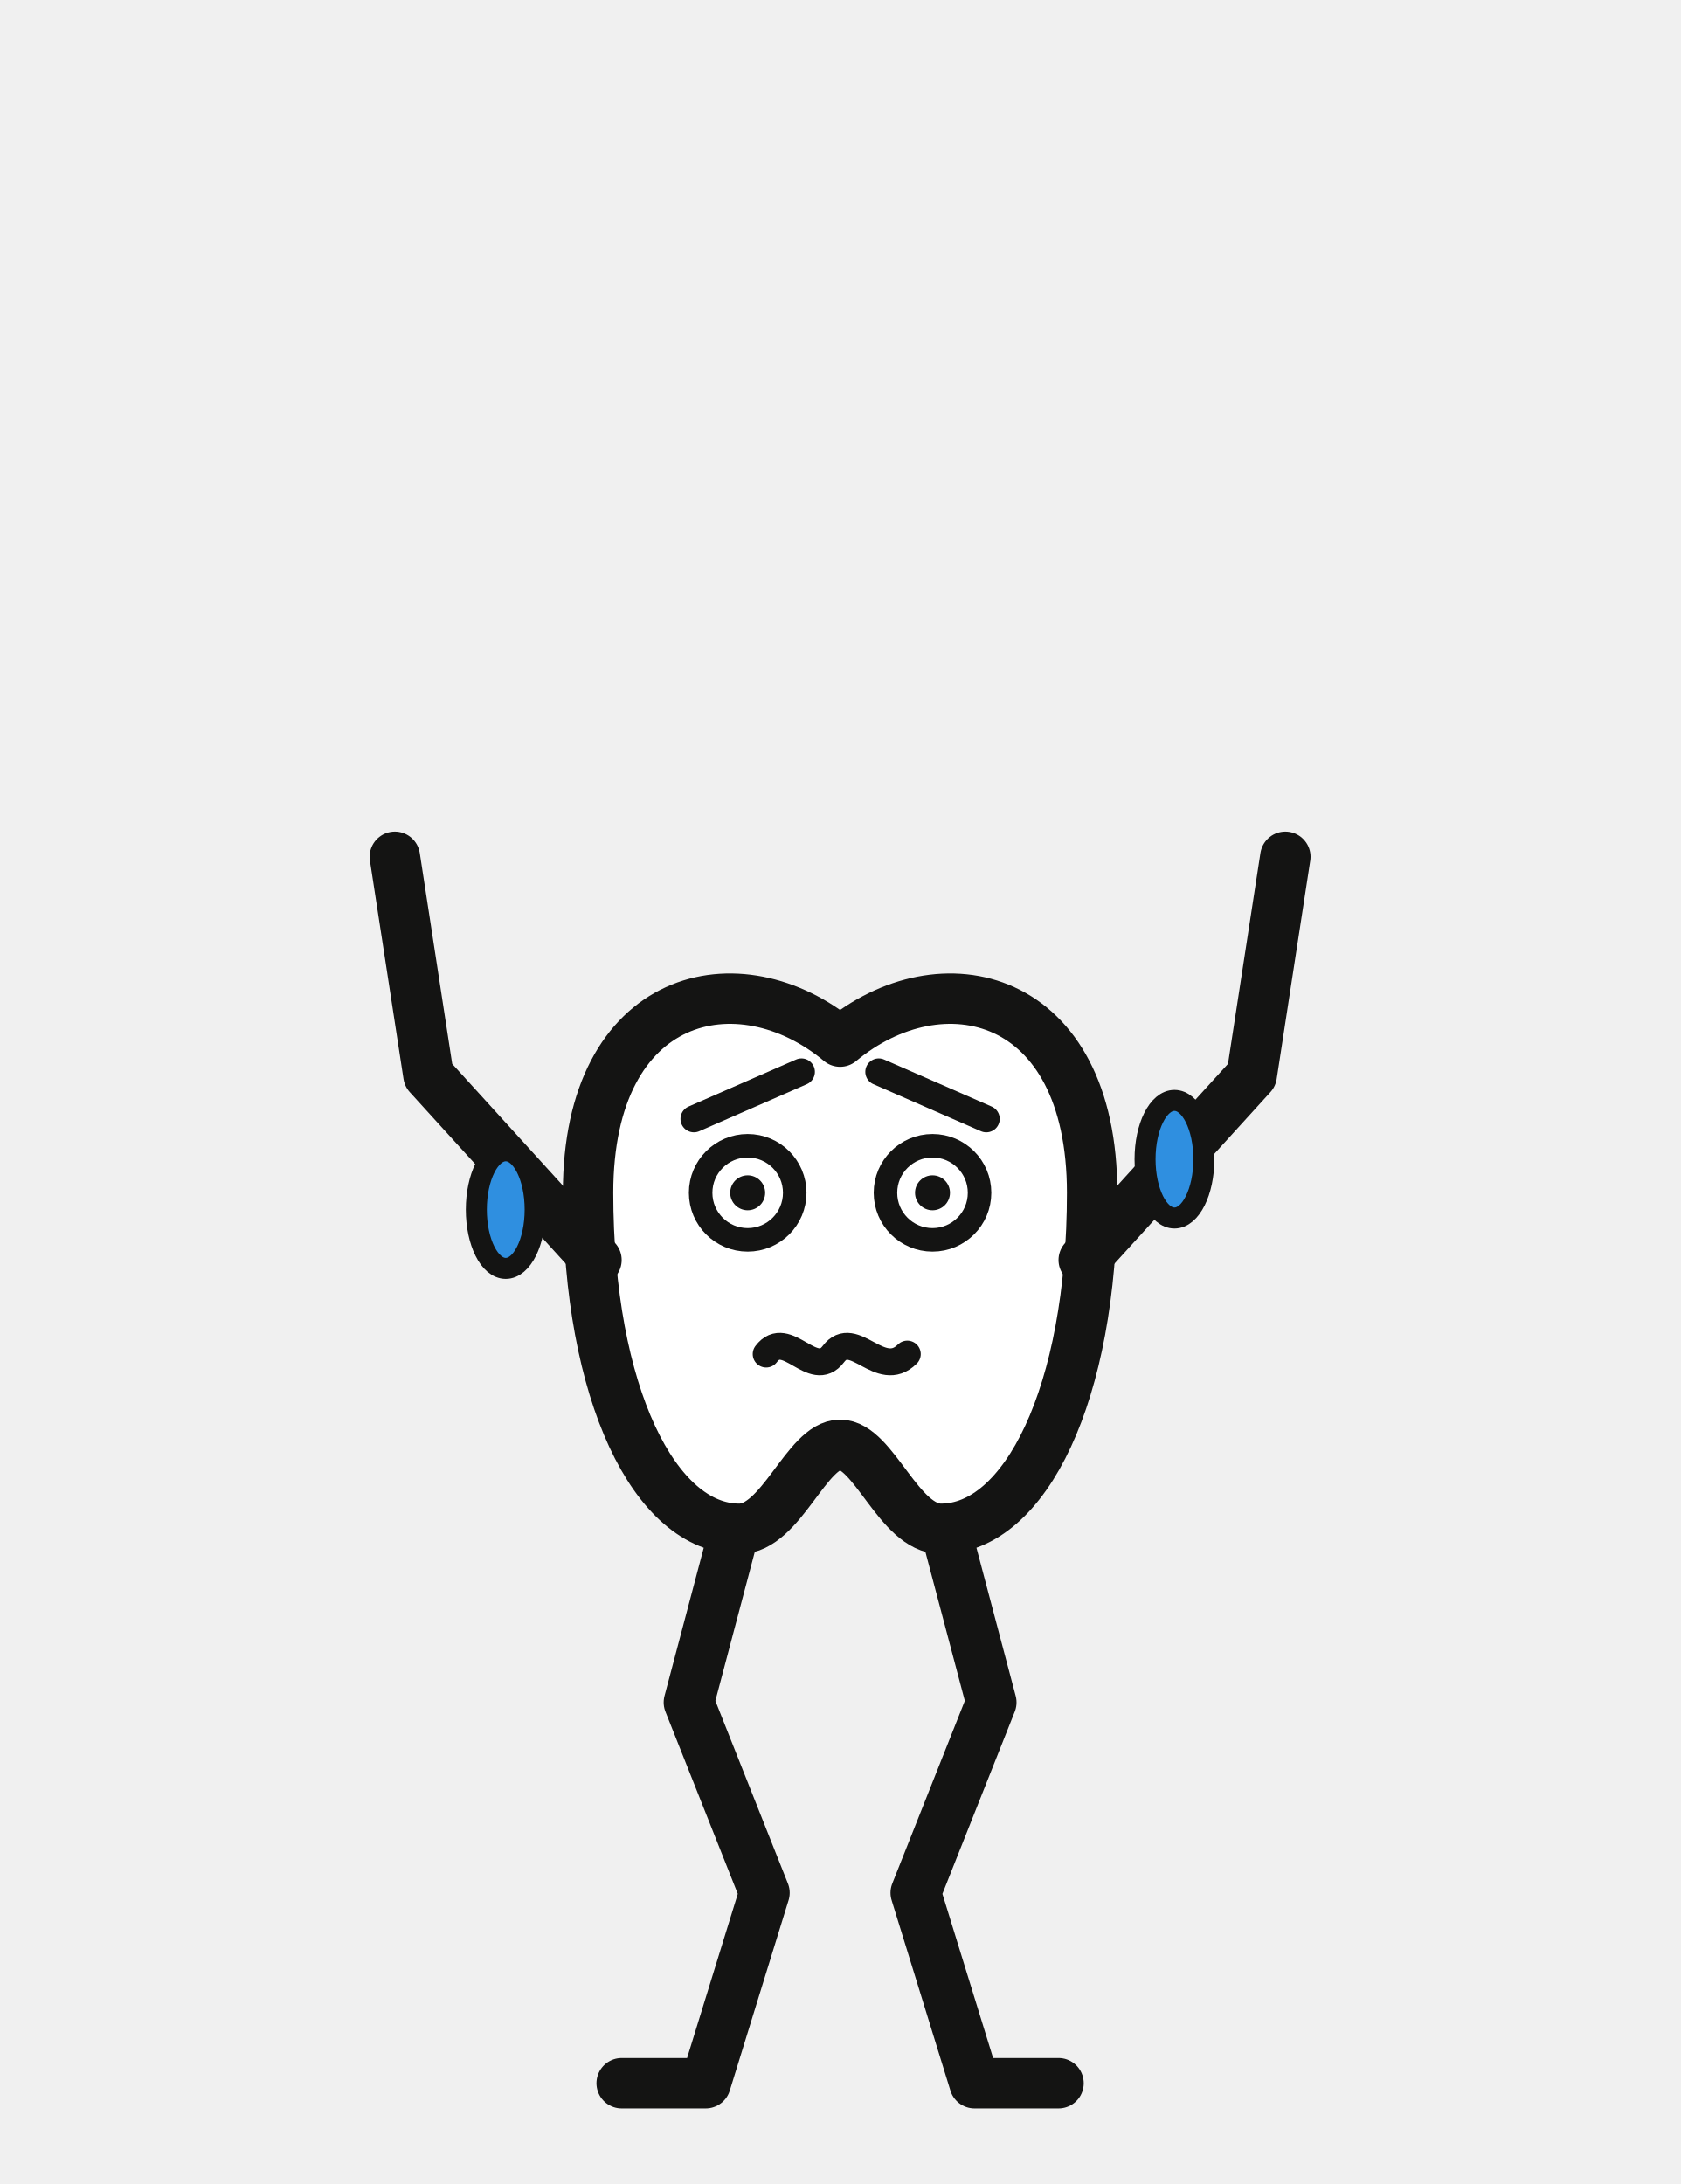
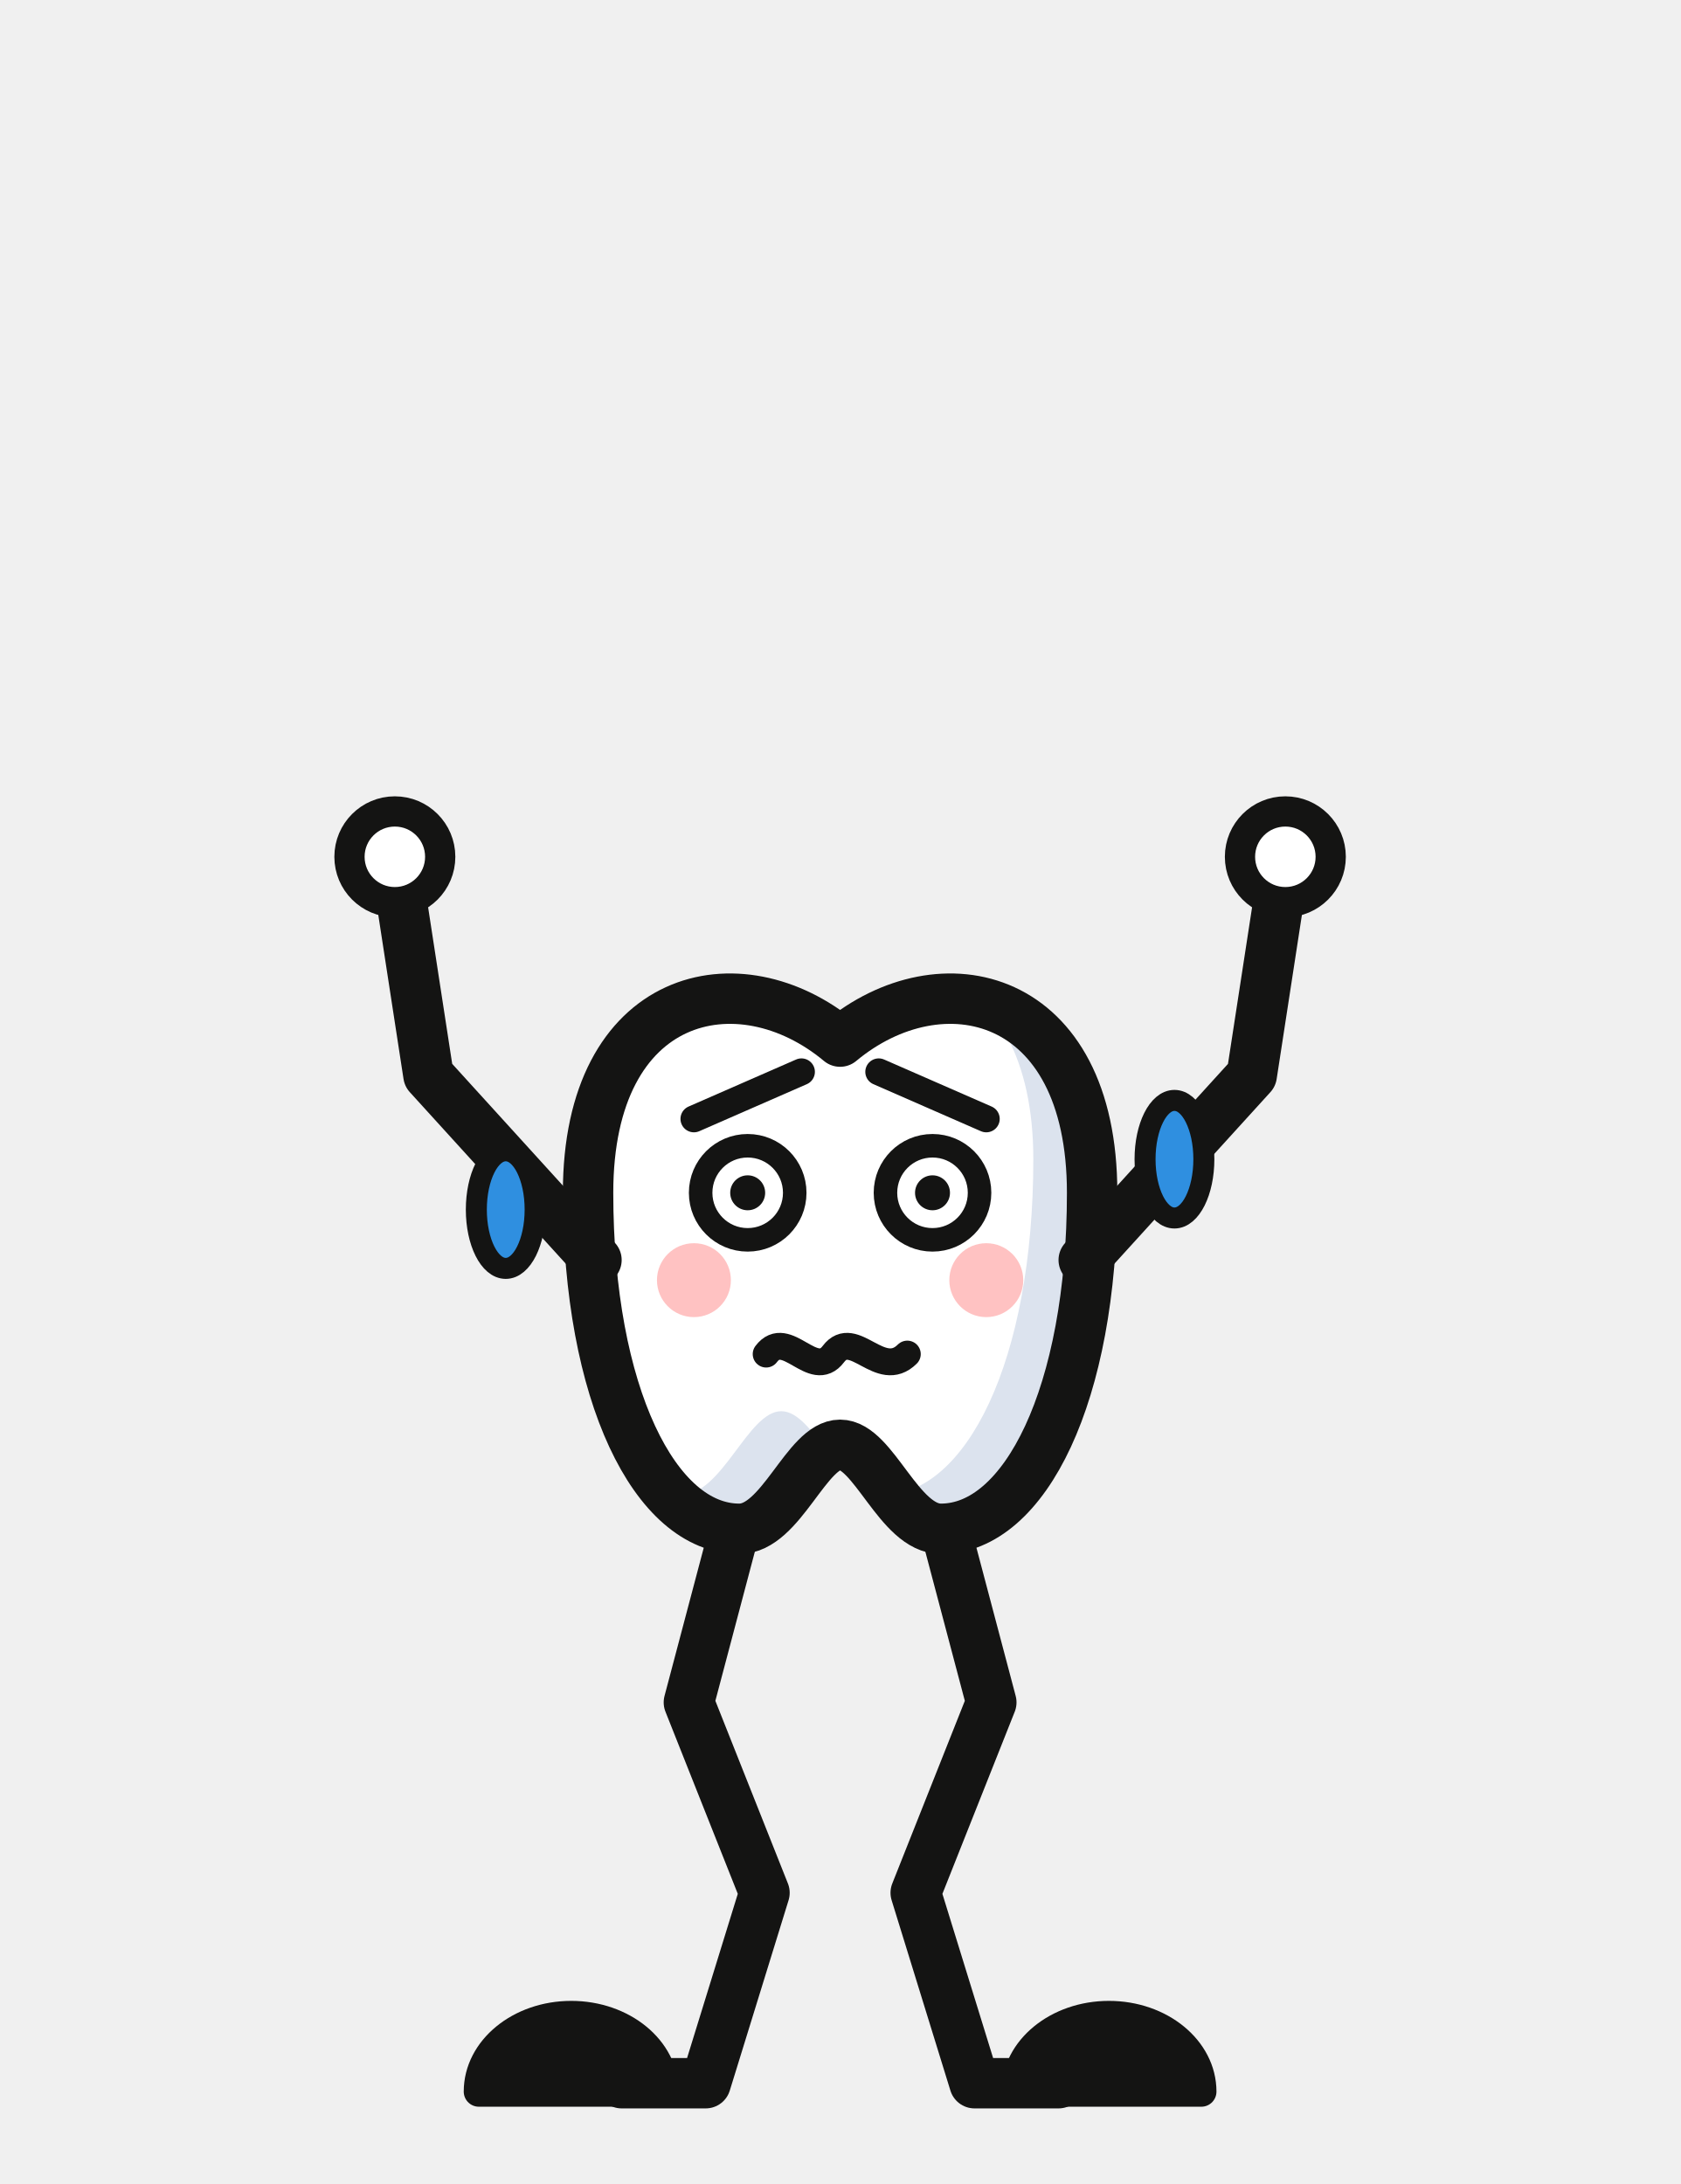
<svg xmlns="http://www.w3.org/2000/svg" viewBox="0 0 200 260" role="img" aria-label="La dent de lait">
  <g fill="none" stroke="#141413" stroke-width="6" stroke-linecap="round" stroke-linejoin="round">
-     <path d="M88 180 L82 202.667 L91 225.333 L84 248 L74 248" />
-     <path d="M112 180 L118 202.667 L109 225.333 L116 248 L126 248" />
-     <path d="M70 142 C70 118 88 114 100 124 C112 114 130 118 130 142 C130 166 122 182 112 182 C107 182 104 172 100 172 C96 172 93 182 88 182 C78 182 70 166 70 142 Z" fill="#FFFFFF" />
-     <path d="M71 150 L51 128 L47 102" />
-     <path d="M129 150 L149 128 L153 102" />
+     <defs>
+       <marker id="dc-main-40" markerUnits="userSpaceOnUse" markerWidth="60" markerHeight="40" refX="30" refY="20" viewBox="0 0 60 40" overflow="visible">
+         <circle cx="30" cy="20" r="5.4" fill="#FFFFFF" stroke="#141413" stroke-width="3.6" />
+       </marker>
+       <marker id="dc-pied-40G" markerUnits="userSpaceOnUse" markerWidth="60" markerHeight="40" refX="30" refY="20" viewBox="0 0 60 40" overflow="visible">
+         <path d="M13 21 A11 9 0 0 1 35 21 Z" fill="#141413" stroke="#141413" stroke-width="3.6" stroke-linejoin="round" />
+       </marker>
+       <marker id="dc-pied-40D" markerUnits="userSpaceOnUse" markerWidth="60" markerHeight="40" refX="30" refY="20" viewBox="0 0 60 40" overflow="visible">
+         <path d="M25 21 A11 9 0 0 1 47 21 Z" fill="#141413" stroke="#141413" stroke-width="3.6" stroke-linejoin="round" />
+       </marker>
+     </defs>
+     <path d="M88 180 L82 202.667 L91 225.333 L84 248 L74 248" marker-end="url(#dc-pied-40G)" />
+     <path d="M112 180 L118 202.667 L109 225.333 L116 248 L126 248" marker-end="url(#dc-pied-40D)" />
+     <defs>
+       <clipPath id="dc-corps-40">
+         <path d="M70 142 C70 118 88 114 100 124 C112 114 130 118 130 142 C130 166 122 182 112 182 C107 182 104 172 100 172 C96 172 93 182 88 182 C78 182 70 166 70 142 Z" transform="translate(7 4)" />
+       </clipPath>
+     </defs>
+     <path d="M70 142 C70 118 88 114 100 124 C112 114 130 118 130 142 C130 166 122 182 112 182 C107 182 104 172 100 172 C96 172 93 182 88 182 C78 182 70 166 70 142 Z" fill="#DCE3EE" stroke="none" />
+     <path d="M70 142 C70 118 88 114 100 124 C112 114 130 118 130 142 C130 166 122 182 112 182 C107 182 104 172 100 172 C96 172 93 182 88 182 C78 182 70 166 70 142 Z" fill="#FFFFFF" stroke="none" transform="translate(-7 -4)" clip-path="url(#dc-corps-40)" />
+     <path d="M70 142 C70 118 88 114 100 124 C112 114 130 118 130 142 C130 166 122 182 112 182 C107 182 104 172 100 172 C96 172 93 182 88 182 C78 182 70 166 70 142 Z" />
+     <path d="M71 150 L51 128 L47 102" marker-end="url(#dc-main-40)" />
+     <path d="M129 150 L149 128 L153 102" marker-end="url(#dc-main-40)" />
+     <circle cx="82.6" cy="152.4" r="4.4" fill="#FF9A9A" stroke="none" opacity="0.6" />
+     <circle cx="117.4" cy="152.4" r="4.4" fill="#FF9A9A" stroke="none" opacity="0.6" />
    <g stroke-width="4">
      <path transform="translate(89 130.8) scale(0.8)" d="M-8 3 L8 -4" />
      <path transform="translate(111 130.8) scale(0.8)" d="M-8 -4 L8 3" />
      <g transform="translate(89 142) scale(0.8)">
        <circle r="7" fill="#FFFFFF" stroke-width="3.5" />
        <circle r="2.6" fill="#141413" stroke="none" />
      </g>
      <g transform="translate(111 142) scale(0.8)">
        <circle r="7" fill="#FFFFFF" stroke-width="3.5" />
        <circle r="2.6" fill="#141413" stroke="none" />
      </g>
      <path transform="translate(100 161.2) scale(0.8)" d="M-11 0 C-8 -4 -4 4 -1 0 C2 -4 6 4 10 0" />
    </g>
    <ellipse cx="139.8" cy="138" rx="3.5" ry="7" fill="#2F8FE0" stroke-width="2.5" />
    <ellipse cx="60.2" cy="144" rx="3.5" ry="7" fill="#2F8FE0" stroke-width="2.5" />
  </g>
</svg>
